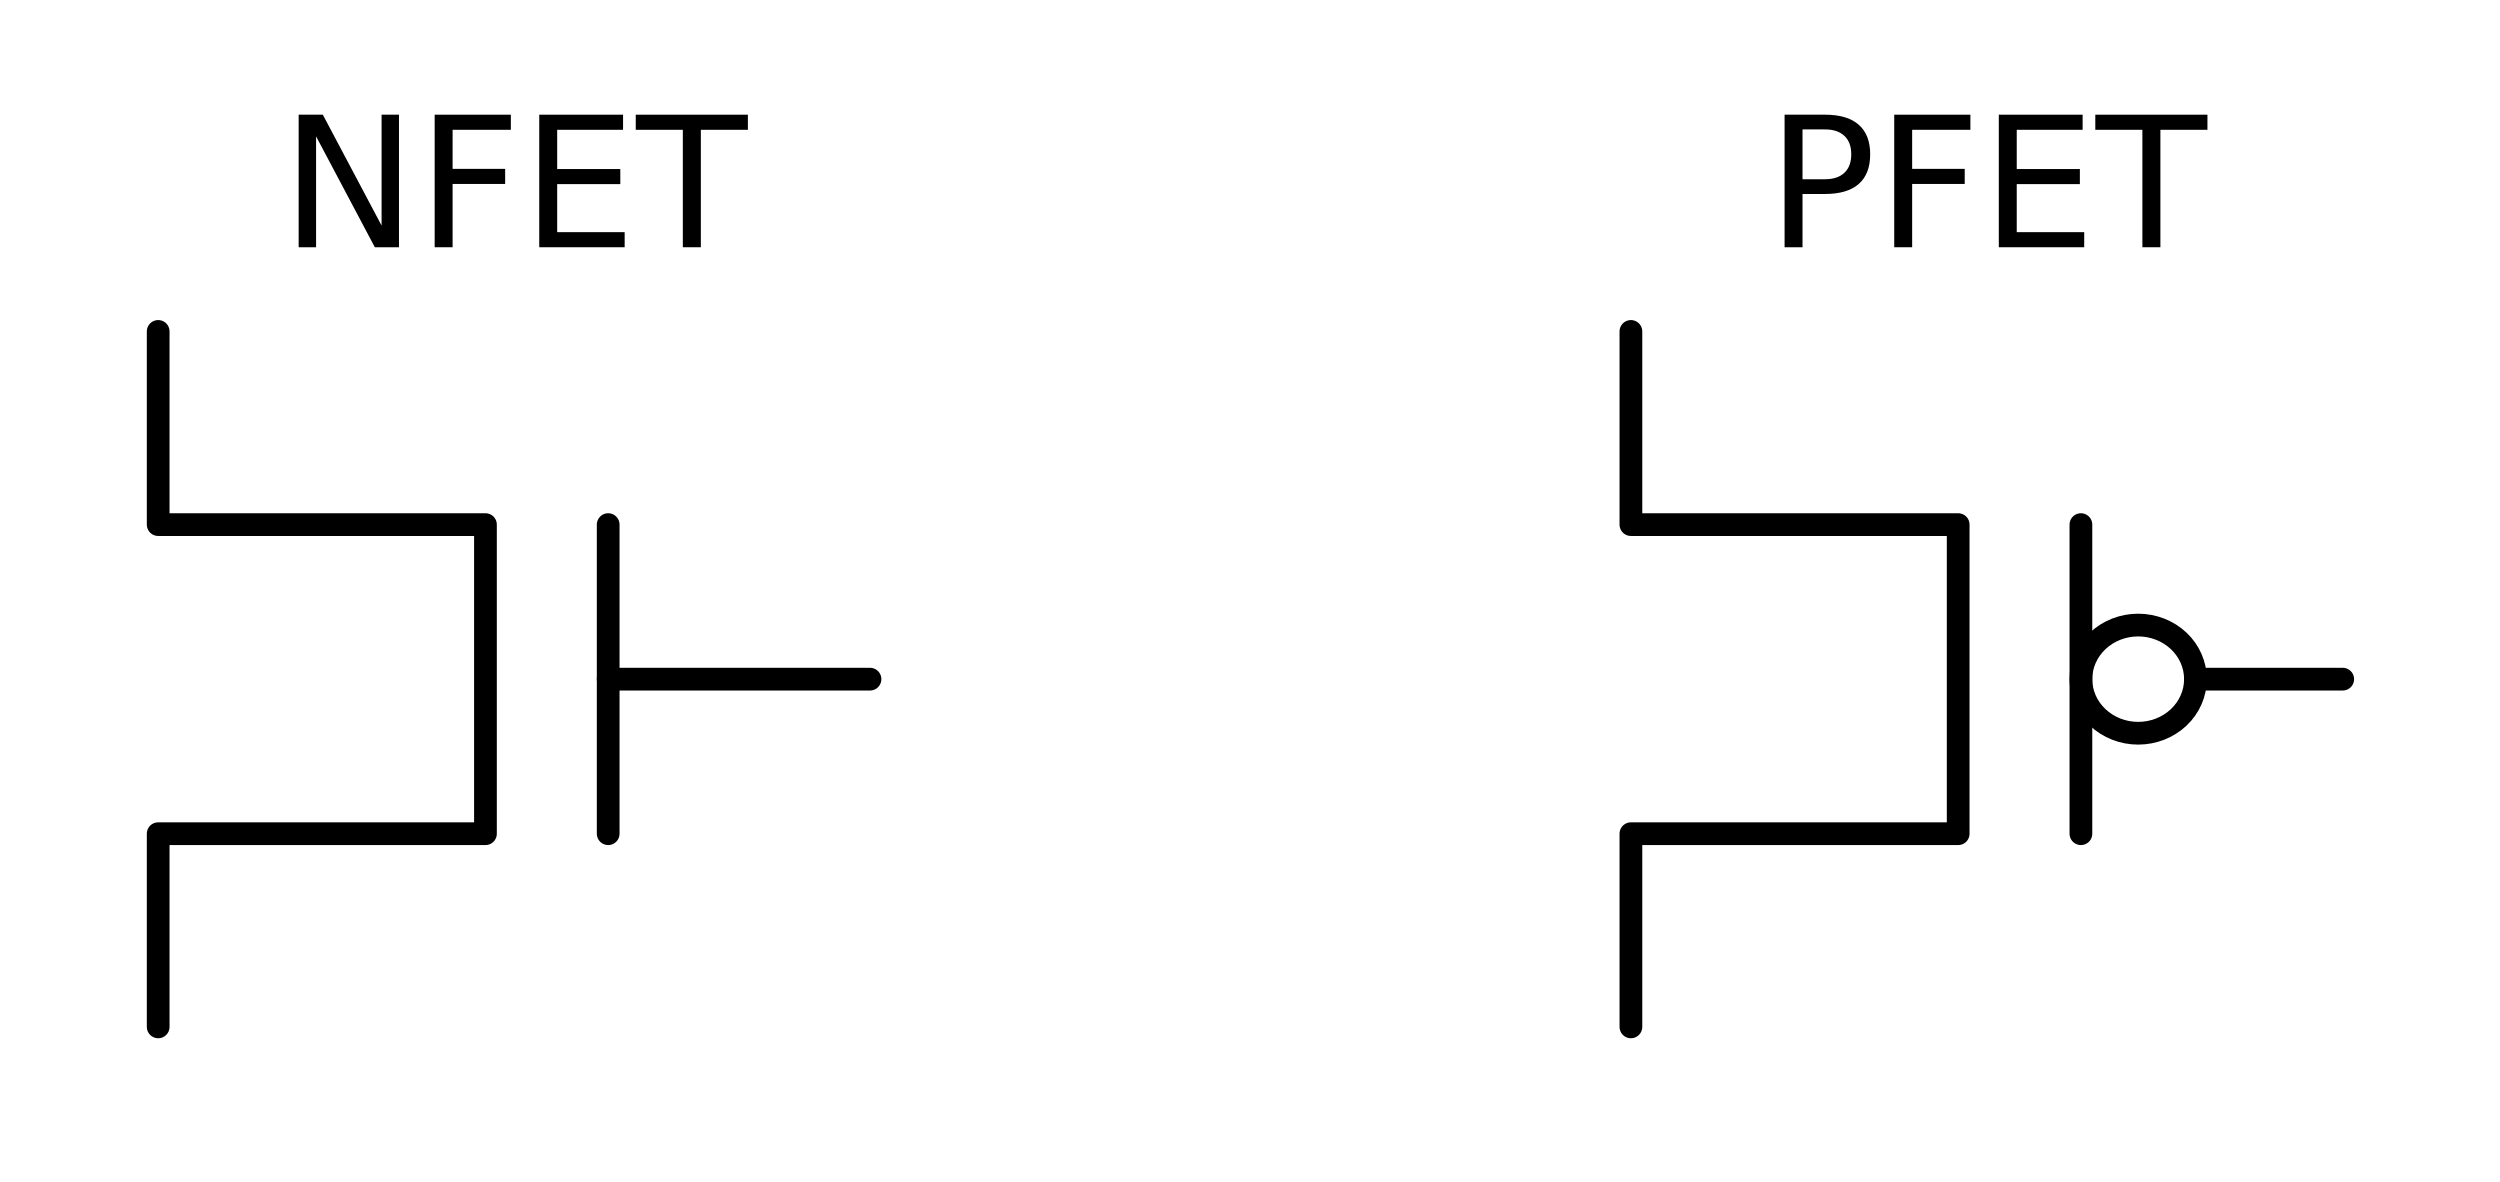
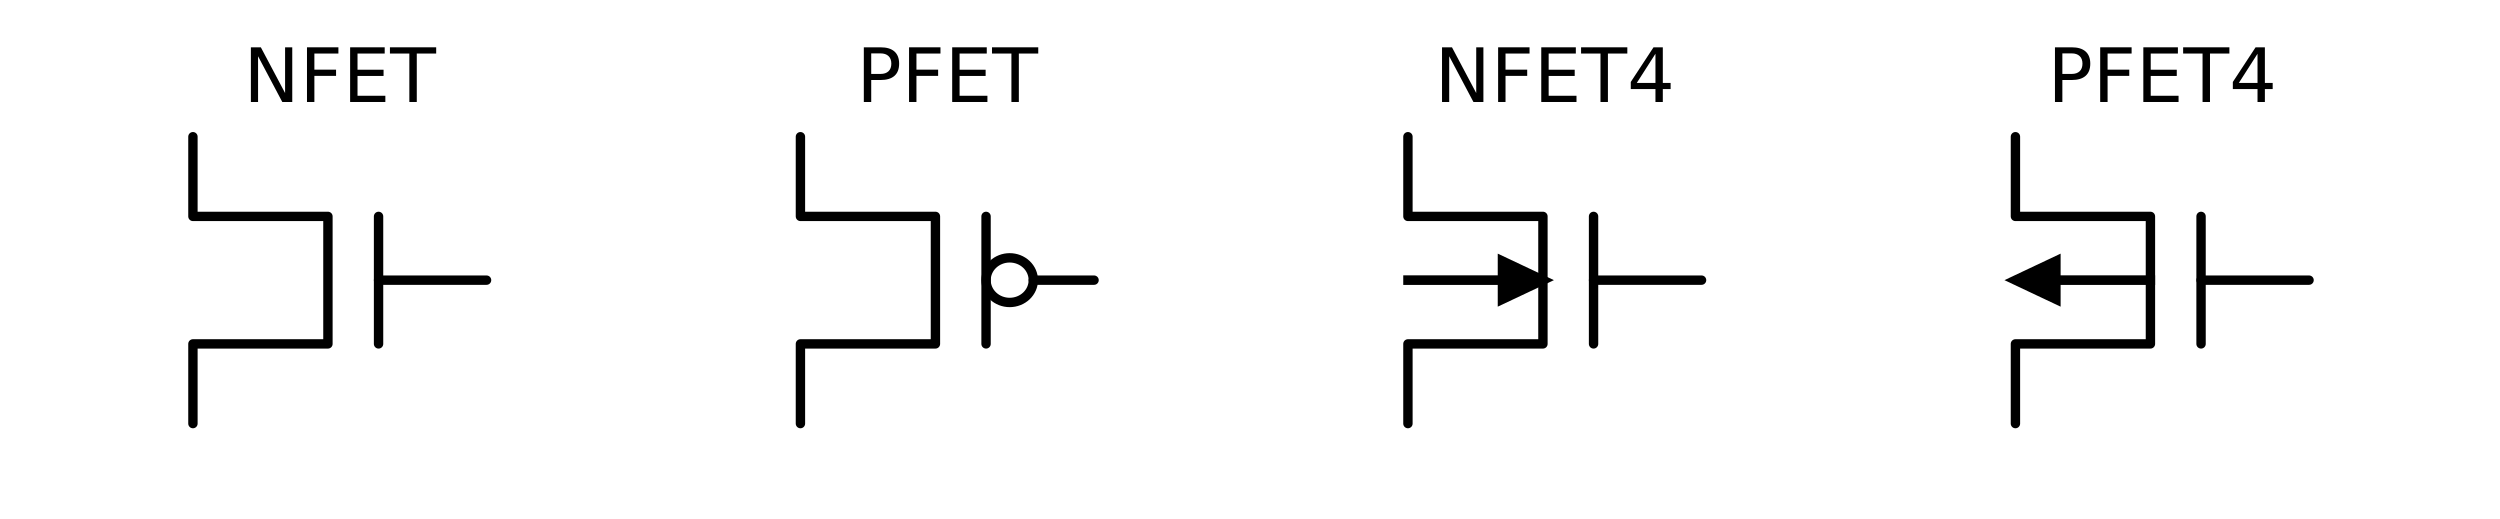
- <svg xmlns="http://www.w3.org/2000/svg" xmlns:xlink="http://www.w3.org/1999/xlink" height="78pt" version="1.1" viewBox="0 0 165 78" width="165pt">
+ <svg xmlns="http://www.w3.org/2000/svg" xmlns:xlink="http://www.w3.org/1999/xlink" height="83pt" version="1.1" viewBox="0 0 400 83" width="400pt">
  <defs>
    <style type="text/css">
- *{stroke-linecap:butt;stroke-linejoin:round;stroke-miterlimit:100000;}
+ *{stroke-linecap:butt;stroke-linejoin:round;}
  </style>
  </defs>
  <g id="figure_1">
    <g id="patch_1">
-       <path d="M 0 78.034  L 165.06 78.034  L 165.06 0  L 0 0  z " style="fill:none;" />
+       <path d="M 0 83.829  L 400.318 83.829  L 400.318 0  L 0 0  z " style="fill:none;" />
    </g>
    <g id="axes_1">
+       <g id="patch_2">
+         <path clip-path="url(#pf931d6595c)" d="M 246.869 44.824  L 240.389 47.884  L 240.389 44.839  L 225.269 44.839  L 225.269 44.808  L 240.389 44.808  L 240.389 41.764  z " style="stroke:#000000;stroke-linejoin:miter;stroke-width:1.5;" />
+       </g>
+       <g id="patch_3">
+         <path clip-path="url(#pf931d6595c)" d="M 322.469 44.824  L 328.949 41.764  L 328.949 44.808  L 344.069 44.808  L 344.069 44.839  L 328.949 44.839  L 328.949 47.884  z " style="stroke:#000000;stroke-linejoin:miter;stroke-width:1.5;" />
+       </g>
      <g id="line2d_1">
-         <path clip-path="url(#p07040d540f)" d="M 40.14 44.824  L 57.42 44.824  " style="fill:none;stroke:#000000;stroke-linecap:round;stroke-width:1.5;" />
+         <path clip-path="url(#pf931d6595c)" d="M 60.569 44.824  L 77.849 44.824  " style="fill:none;stroke:#000000;stroke-linecap:round;stroke-width:1.5;" />
      </g>
      <g id="line2d_2">
-         <path clip-path="url(#p07040d540f)" d="M 10.44 21.874  L 10.44 34.624  L 32.04 34.624  L 32.04 55.024  L 10.44 55.024  L 10.44 67.774  " style="fill:none;stroke:#000000;stroke-linecap:round;stroke-width:1.5;" />
+         <path clip-path="url(#pf931d6595c)" d="M 30.869 21.874  L 30.869 34.624  L 52.469 34.624  L 52.469 55.024  L 30.869 55.024  L 30.869 67.774  " style="fill:none;stroke:#000000;stroke-linecap:round;stroke-width:1.5;" />
      </g>
      <g id="line2d_3">
-         <path clip-path="url(#p07040d540f)" d="M 40.14 34.624  L 40.14 55.024  " style="fill:none;stroke:#000000;stroke-linecap:round;stroke-width:1.5;" />
+         <path clip-path="url(#pf931d6595c)" d="M 60.569 34.624  L 60.569 55.024  " style="fill:none;stroke:#000000;stroke-linecap:round;stroke-width:1.5;" />
      </g>
      <g id="line2d_4">
-         <path clip-path="url(#p07040d540f)" d="M 144.9 44.824  L 154.62 44.824  " style="fill:none;stroke:#000000;stroke-linecap:round;stroke-width:1.5;" />
+         <path clip-path="url(#pf931d6595c)" d="M 165.329 44.824  L 175.049 44.824  " style="fill:none;stroke:#000000;stroke-linecap:round;stroke-width:1.5;" />
      </g>
      <g id="line2d_5">
-         <path clip-path="url(#p07040d540f)" d="M 107.64 21.874  L 107.64 34.624  L 129.24 34.624  L 129.24 55.024  L 107.64 55.024  L 107.64 67.774  " style="fill:none;stroke:#000000;stroke-linecap:round;stroke-width:1.5;" />
+         <path clip-path="url(#pf931d6595c)" d="M 128.069 21.874  L 128.069 34.624  L 149.669 34.624  L 149.669 55.024  L 128.069 55.024  L 128.069 67.774  " style="fill:none;stroke:#000000;stroke-linecap:round;stroke-width:1.5;" />
      </g>
      <g id="line2d_6">
-         <path clip-path="url(#p07040d540f)" d="M 137.34 34.624  L 137.34 55.024  " style="fill:none;stroke:#000000;stroke-linecap:round;stroke-width:1.5;" />
+         <path clip-path="url(#pf931d6595c)" d="M 157.769 34.624  L 157.769 55.024  " style="fill:none;stroke:#000000;stroke-linecap:round;stroke-width:1.5;" />
      </g>
-       <g id="patch_2">
-         <path clip-path="url(#p07040d540f)" d="M 141.12 48.394  C 142.122 48.394 143.084 48.018 143.793 47.348  C 144.502 46.679 144.9 45.771 144.9 44.824  C 144.9 43.877 144.502 42.969 143.793 42.299  C 143.084 41.63 142.122 41.254 141.12 41.254  C 140.118 41.254 139.156 41.63 138.447 42.299  C 137.738 42.969 137.34 43.877 137.34 44.824  C 137.34 45.771 137.738 46.679 138.447 47.348  C 139.156 48.018 140.118 48.394 141.12 48.394  z " style="fill:none;stroke:#000000;stroke-linejoin:miter;stroke-width:1.5;" />
+       <g id="line2d_7">
+         <path clip-path="url(#pf931d6595c)" d="M 254.969 44.824  L 272.249 44.824  " style="fill:none;stroke:#000000;stroke-linecap:round;stroke-width:1.5;" />
+       </g>
+       <g id="line2d_8">
+         <path clip-path="url(#pf931d6595c)" d="M 225.269 21.874  L 225.269 34.624  L 246.869 34.624  L 246.869 55.024  L 225.269 55.024  L 225.269 67.774  " style="fill:none;stroke:#000000;stroke-linecap:round;stroke-width:1.5;" />
+       </g>
+       <g id="line2d_9">
+         <path clip-path="url(#pf931d6595c)" d="M 254.969 34.624  L 254.969 55.024  " style="fill:none;stroke:#000000;stroke-linecap:round;stroke-width:1.5;" />
+       </g>
+       <g id="line2d_10">
+         <path clip-path="url(#pf931d6595c)" d="M 352.169 44.824  L 369.449 44.824  " style="fill:none;stroke:#000000;stroke-linecap:round;stroke-width:1.5;" />
+       </g>
+       <g id="line2d_11">
+         <path clip-path="url(#pf931d6595c)" d="M 322.469 21.874  L 322.469 34.624  L 344.069 34.624  L 344.069 55.024  L 322.469 55.024  L 322.469 67.774  " style="fill:none;stroke:#000000;stroke-linecap:round;stroke-width:1.5;" />
+       </g>
+       <g id="line2d_12">
+         <path clip-path="url(#pf931d6595c)" d="M 352.169 34.624  L 352.169 55.024  " style="fill:none;stroke:#000000;stroke-linecap:round;stroke-width:1.5;" />
+       </g>
+       <g id="patch_4">
+         <path clip-path="url(#pf931d6595c)" d="M 161.549 48.394  C 162.551 48.394 163.513 48.018 164.222 47.348  C 164.931 46.679 165.329 45.771 165.329 44.824  C 165.329 43.877 164.931 42.969 164.222 42.299  C 163.513 41.63 162.551 41.254 161.549 41.254  C 160.547 41.254 159.585 41.63 158.876 42.299  C 158.167 42.969 157.769 43.877 157.769 44.824  C 157.769 45.771 158.167 46.679 158.876 47.348  C 159.585 48.018 160.547 48.394 161.549 48.394  z " style="fill:none;stroke:#000000;stroke-linejoin:miter;stroke-width:1.5;" />
      </g>
      <g id="text_1">
        <defs>
-           <path d="M 9.812 72.906  L 23.094 72.906  L 55.422 11.922  L 55.422 72.906  L 64.984 72.906  L 64.984 0  L 51.703 0  L 19.391 60.984  L 19.391 0  L 9.812 0  z " id="BitstreamVeraSans-Roman-4e" />
-           <path d="M 9.812 72.906  L 51.703 72.906  L 51.703 64.594  L 19.672 64.594  L 19.672 43.109  L 48.578 43.109  L 48.578 34.812  L 19.672 34.812  L 19.672 0  L 9.812 0  z " id="BitstreamVeraSans-Roman-46" />
-           <path d="M -0.297 72.906  L 61.375 72.906  L 61.375 64.594  L 35.5 64.594  L 35.5 0  L 25.594 0  L 25.594 64.594  L -0.297 64.594  z " id="BitstreamVeraSans-Roman-54" />
-           <path d="M 9.812 72.906  L 55.906 72.906  L 55.906 64.594  L 19.672 64.594  L 19.672 43.016  L 54.391 43.016  L 54.391 34.719  L 19.672 34.719  L 19.672 8.297  L 56.781 8.297  L 56.781 0  L 9.812 0  z " id="BitstreamVeraSans-Roman-45" />
+           <path d="M 9.812 72.906  L 23.094 72.906  L 55.422 11.922  L 55.422 72.906  L 64.984 72.906  L 64.984 0  L 51.703 0  L 19.391 60.984  L 19.391 0  L 9.812 0  z " id="DejaVuSans-4e" />
+           <path d="M 9.812 72.906  L 51.703 72.906  L 51.703 64.594  L 19.672 64.594  L 19.672 43.109  L 48.578 43.109  L 48.578 34.812  L 19.672 34.812  L 19.672 0  L 9.812 0  z " id="DejaVuSans-46" />
+           <path d="M 9.812 72.906  L 55.906 72.906  L 55.906 64.594  L 19.672 64.594  L 19.672 43.016  L 54.391 43.016  L 54.391 34.719  L 19.672 34.719  L 19.672 8.297  L 56.781 8.297  L 56.781 0  L 9.812 0  z " id="DejaVuSans-45" />
+           <path d="M -0.297 72.906  L 61.375 72.906  L 61.375 64.594  L 35.5 64.594  L 35.5 0  L 25.594 0  L 25.594 64.594  L -0.297 64.594  z " id="DejaVuSans-54" />
        </defs>
-         <g transform="translate(18.53438 16.31812)scale(0.12 -0.12)">
-           <use xlink:href="#BitstreamVeraSans-Roman-4e" />
-           <use x="74.805" xlink:href="#BitstreamVeraSans-Roman-46" />
-           <use x="132.324" xlink:href="#BitstreamVeraSans-Roman-45" />
-           <use x="195.508" xlink:href="#BitstreamVeraSans-Roman-54" />
+         <g transform="translate(38.96337 16.31812)scale(0.12 -0.12)">
+           <use xlink:href="#DejaVuSans-4e" />
+           <use x="74.805" xlink:href="#DejaVuSans-46" />
+           <use x="132.324" xlink:href="#DejaVuSans-45" />
+           <use x="195.508" xlink:href="#DejaVuSans-54" />
        </g>
      </g>
      <g id="text_2">
        <defs>
-           <path d="M 19.672 64.797  L 19.672 37.406  L 32.078 37.406  Q 38.969 37.406 42.719 40.969  Q 46.484 44.531 46.484 51.125  Q 46.484 57.672 42.719 61.234  Q 38.969 64.797 32.078 64.797  z M 9.812 72.906  L 32.078 72.906  Q 44.344 72.906 50.609 67.359  Q 56.891 61.812 56.891 51.125  Q 56.891 40.328 50.609 34.812  Q 44.344 29.297 32.078 29.297  L 19.672 29.297  L 19.672 0  L 9.812 0  z " id="BitstreamVeraSans-Roman-50" />
+           <path d="M 19.672 64.797  L 19.672 37.406  L 32.078 37.406  Q 38.969 37.406 42.719 40.969  Q 46.484 44.531 46.484 51.125  Q 46.484 57.672 42.719 61.234  Q 38.969 64.797 32.078 64.797  z M 9.812 72.906  L 32.078 72.906  Q 44.344 72.906 50.609 67.359  Q 56.891 61.812 56.891 51.125  Q 56.891 40.328 50.609 34.812  Q 44.344 29.297 32.078 29.297  L 19.672 29.297  L 19.672 0  L 9.812 0  z " id="DejaVuSans-50" />
        </defs>
-         <g transform="translate(116.6053 16.31812)scale(0.12 -0.12)">
-           <use xlink:href="#BitstreamVeraSans-Roman-50" />
-           <use x="60.303" xlink:href="#BitstreamVeraSans-Roman-46" />
-           <use x="117.822" xlink:href="#BitstreamVeraSans-Roman-45" />
-           <use x="181.006" xlink:href="#BitstreamVeraSans-Roman-54" />
+         <g transform="translate(137.0343 16.31812)scale(0.12 -0.12)">
+           <use xlink:href="#DejaVuSans-50" />
+           <use x="60.303" xlink:href="#DejaVuSans-46" />
+           <use x="117.822" xlink:href="#DejaVuSans-45" />
+           <use x="181.006" xlink:href="#DejaVuSans-54" />
+         </g>
+       </g>
+       <g id="text_3">
+         <defs>
+           <path d="M 37.797 64.312  L 12.891 25.391  L 37.797 25.391  z M 35.203 72.906  L 47.609 72.906  L 47.609 25.391  L 58.016 25.391  L 58.016 17.188  L 47.609 17.188  L 47.609 0  L 37.797 0  L 37.797 17.188  L 4.891 17.188  L 4.891 26.703  z " id="DejaVuSans-34" />
+         </defs>
+         <g transform="translate(229.5459 16.31812)scale(0.12 -0.12)">
+           <use xlink:href="#DejaVuSans-4e" />
+           <use x="74.805" xlink:href="#DejaVuSans-46" />
+           <use x="132.324" xlink:href="#DejaVuSans-45" />
+           <use x="195.508" xlink:href="#DejaVuSans-54" />
+           <use x="256.592" xlink:href="#DejaVuSans-34" />
+         </g>
+       </g>
+       <g id="text_4">
+         <g transform="translate(327.6168 16.31812)scale(0.12 -0.12)">
+           <use xlink:href="#DejaVuSans-50" />
+           <use x="60.303" xlink:href="#DejaVuSans-46" />
+           <use x="117.822" xlink:href="#DejaVuSans-45" />
+           <use x="181.006" xlink:href="#DejaVuSans-54" />
+           <use x="242.09" xlink:href="#DejaVuSans-34" />
        </g>
      </g>
    </g>
  </g>
  <defs>
-     <clipPath id="p07040d540f">
-       <rect height="52.02" width="150.66" x="7.2" y="18.814" />
+     <clipPath id="pf931d6595c">
+       <rect height="56.61" width="378.918" x="10.7" y="16.519" />
    </clipPath>
  </defs>
</svg>
